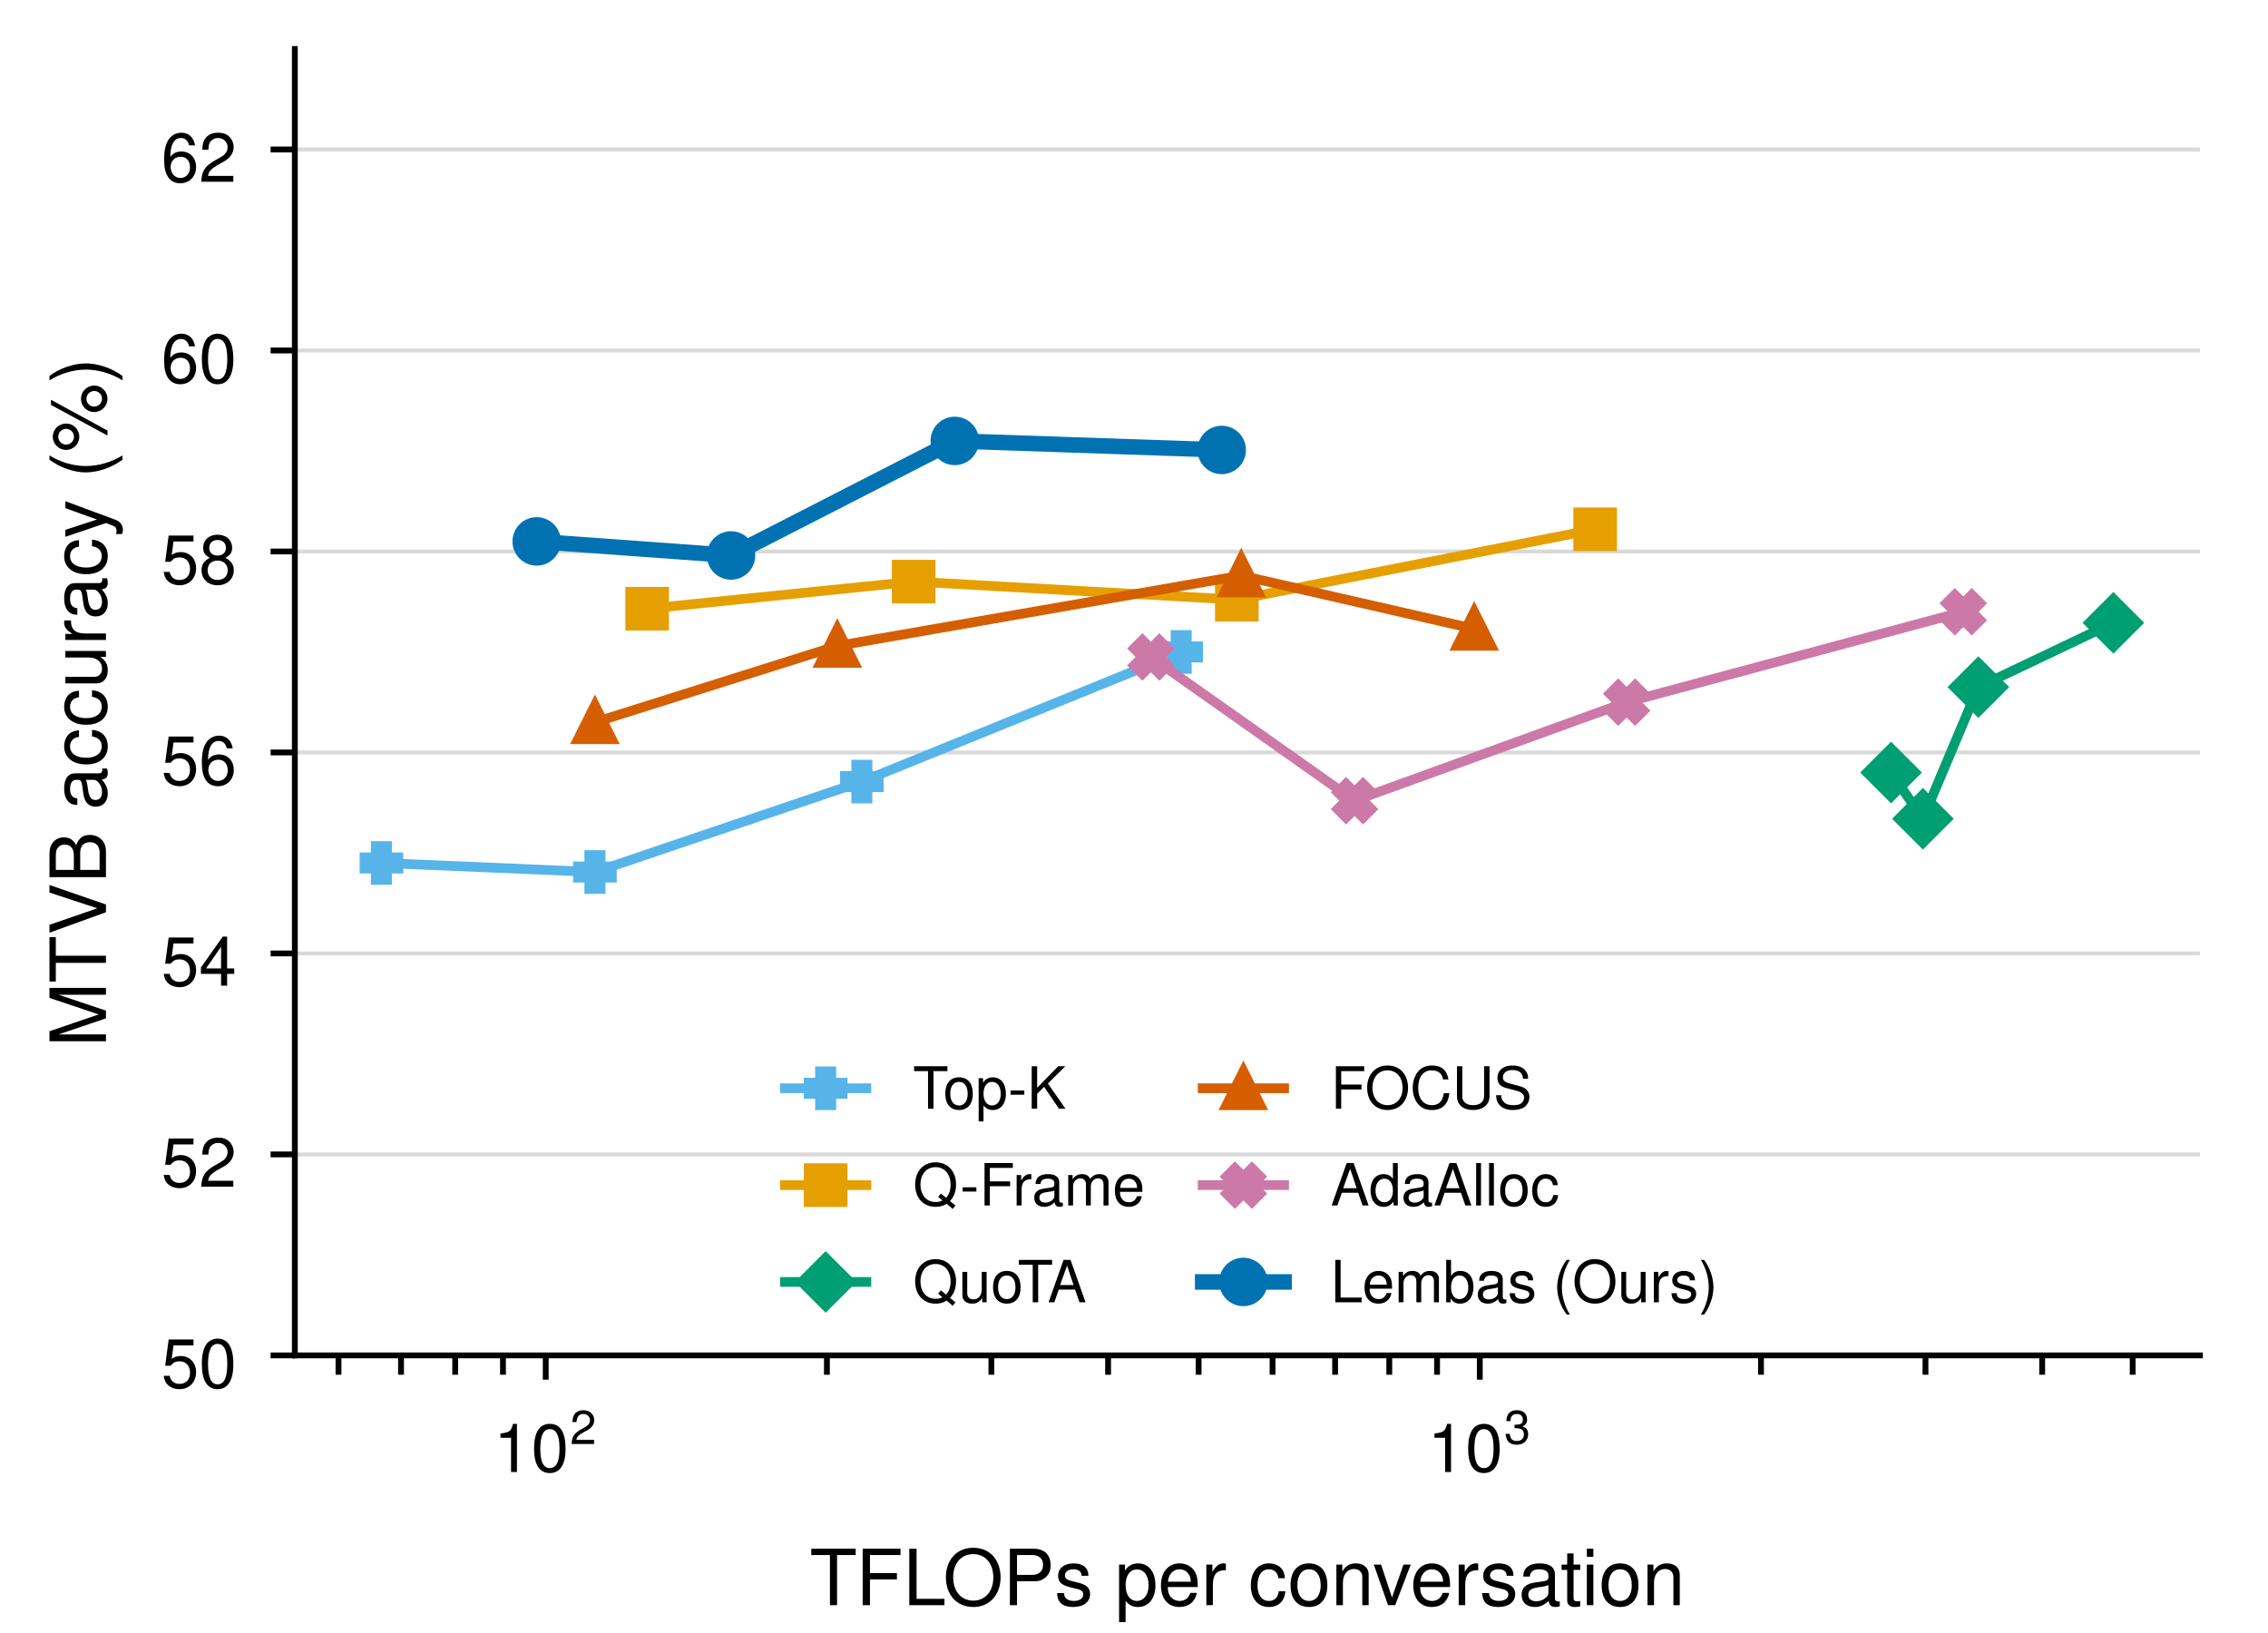
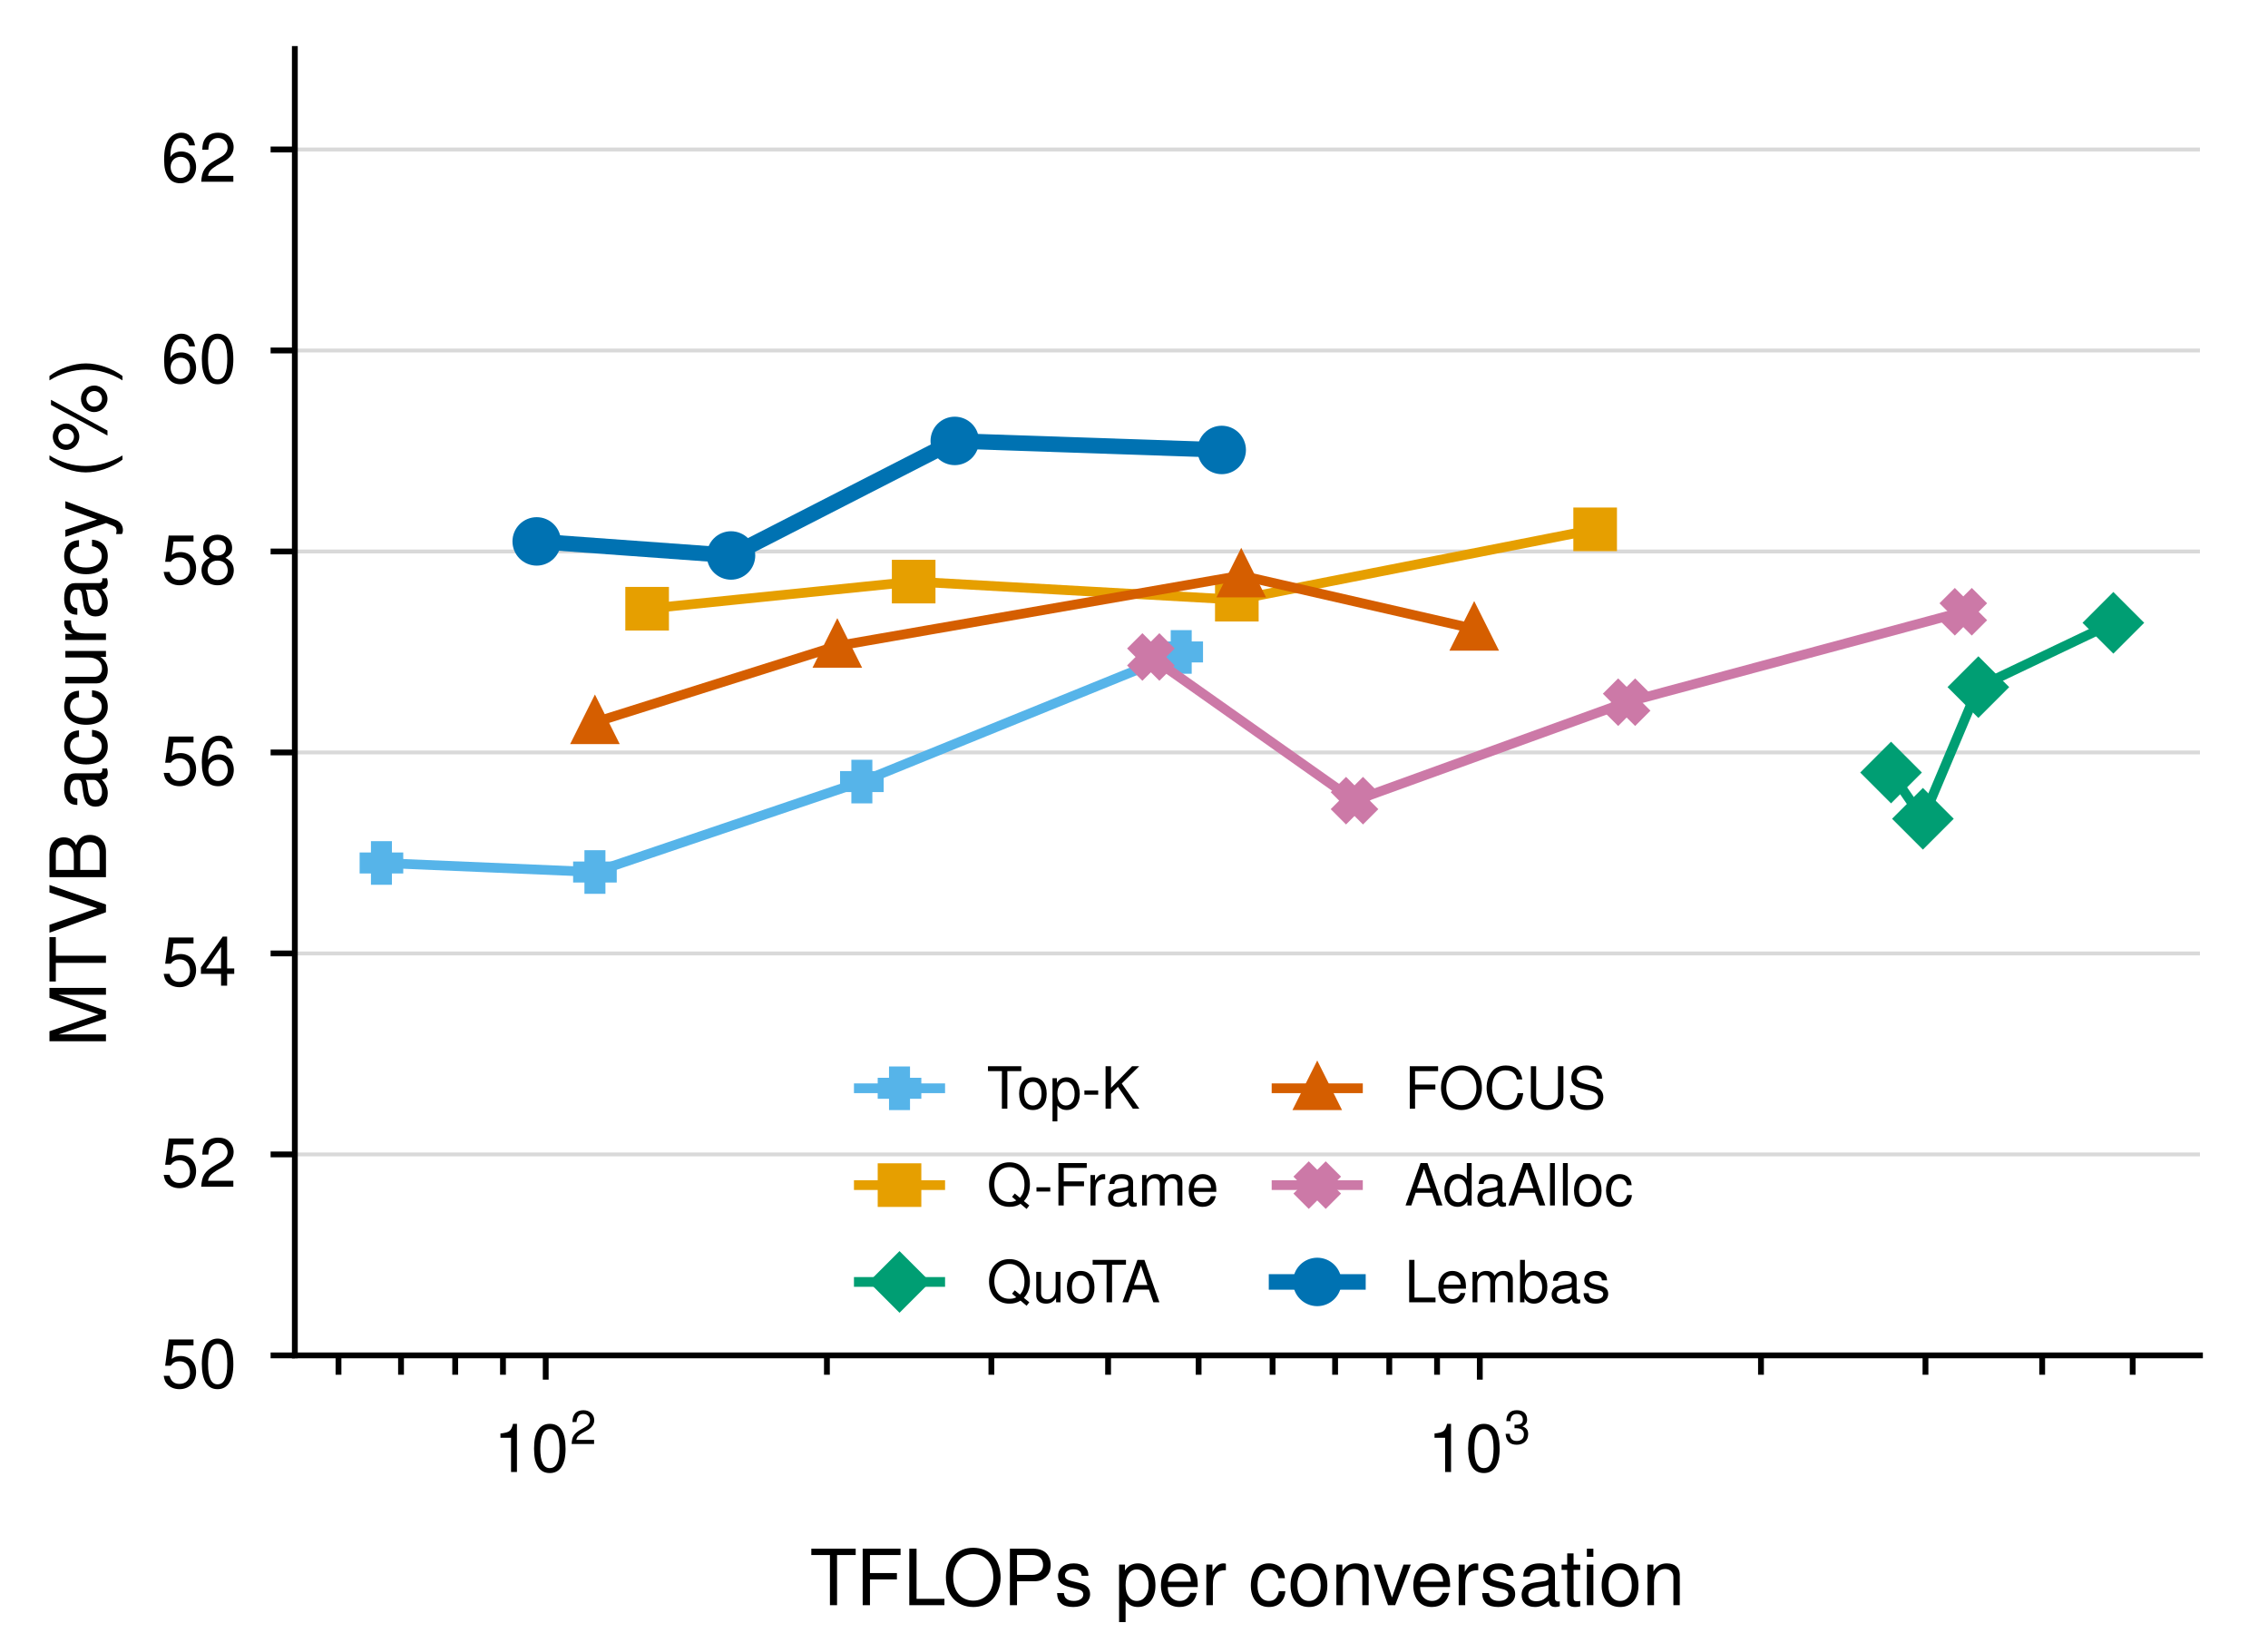
<svg xmlns="http://www.w3.org/2000/svg" xmlns:xlink="http://www.w3.org/1999/xlink" width="234pt" height="168.48pt" viewBox="0 0 234 168.48" version="1.1">
  <defs>
    <style type="text/css">*{stroke-linejoin: round; stroke-linecap: butt}</style>
  </defs>
  <g id="figure_1">
    <g id="patch_1">
      <path d="M 0 168.48  L 234 168.48  L 234 0  L 0 0  z " style="fill: #ffffff" />
    </g>
    <g id="axes_1">
      <g id="patch_2">
        <path d="M 30.42 139.838  L 226.98 139.838  L 226.98 5.054  L 30.42 5.054  z " style="fill: #ffffff" />
      </g>
      <g id="matplotlib.axis_1">
        <g id="xtick_1">
          <g id="line2d_1">
            <defs>
-               <path id="mf16105f96f" d="M 0 0  L 0 2.5  " style="stroke: #000000; stroke-width: 0.6" />
+               <path id="m505ddac7dc" d="M 0 0  L 0 2.5  " style="stroke: #000000; stroke-width: 0.6" />
            </defs>
            <g>
-               <use xlink:href="#mf16105f96f" x="56.304" y="139.838" style="stroke: #000000; stroke-width: 0.6" />
+               <use xlink:href="#m505ddac7dc" x="56.304" y="139.838" style="stroke: #000000; stroke-width: 0.6" />
            </g>
          </g>
          <g id="text_1">
            <g transform="translate(50.91418 152.5024)">
              <text>
                <tspan x="0" y="-0.631" style="font-size: 7px; font-family: 'Helvetica Neue'">1</tspan>
                <tspan x="3.892" y="-0.631" style="font-size: 7px; font-family: 'Helvetica Neue'">0</tspan>
                <tspan x="7.894" y="-3.522" style="font-size: 4.9px; font-family: 'Helvetica Neue'">2</tspan>
              </text>
            </g>
          </g>
        </g>
        <g id="xtick_2">
          <g id="line2d_2">
            <g>
-               <use xlink:href="#mf16105f96f" x="152.678" y="139.838" style="stroke: #000000; stroke-width: 0.6" />
+               <use xlink:href="#m505ddac7dc" x="152.678" y="139.838" style="stroke: #000000; stroke-width: 0.6" />
            </g>
          </g>
          <g id="text_2">
            <g transform="translate(147.2878 152.5024)">
              <text>
                <tspan x="0" y="-0.631" style="font-size: 7px; font-family: 'Helvetica Neue'">1</tspan>
                <tspan x="3.892" y="-0.631" style="font-size: 7px; font-family: 'Helvetica Neue'">0</tspan>
                <tspan x="7.894" y="-3.522" style="font-size: 4.9px; font-family: 'Helvetica Neue'">3</tspan>
              </text>
            </g>
          </g>
        </g>
        <g id="xtick_3">
          <g id="line2d_3">
            <defs>
-               <path id="mc0298c8e52" d="M 0 0  L 0 2  " style="stroke: #000000; stroke-width: 0.6" />
+               <path id="m16c3452052" d="M 0 0  L 0 2  " style="stroke: #000000; stroke-width: 0.6" />
            </defs>
            <g>
-               <use xlink:href="#mc0298c8e52" x="34.924" y="139.838" style="stroke: #000000; stroke-width: 0.6" />
+               <use xlink:href="#m16c3452052" x="34.924" y="139.838" style="stroke: #000000; stroke-width: 0.6" />
            </g>
          </g>
        </g>
        <g id="xtick_4">
          <g id="line2d_4">
            <g>
-               <use xlink:href="#mc0298c8e52" x="41.376" y="139.838" style="stroke: #000000; stroke-width: 0.6" />
+               <use xlink:href="#m16c3452052" x="41.376" y="139.838" style="stroke: #000000; stroke-width: 0.6" />
            </g>
          </g>
        </g>
        <g id="xtick_5">
          <g id="line2d_5">
            <g>
-               <use xlink:href="#mc0298c8e52" x="46.965" y="139.838" style="stroke: #000000; stroke-width: 0.6" />
+               <use xlink:href="#m16c3452052" x="46.965" y="139.838" style="stroke: #000000; stroke-width: 0.6" />
            </g>
          </g>
        </g>
        <g id="xtick_6">
          <g id="line2d_6">
            <g>
-               <use xlink:href="#mc0298c8e52" x="51.894" y="139.838" style="stroke: #000000; stroke-width: 0.6" />
+               <use xlink:href="#m16c3452052" x="51.894" y="139.838" style="stroke: #000000; stroke-width: 0.6" />
            </g>
          </g>
        </g>
        <g id="xtick_7">
          <g id="line2d_7">
            <g>
-               <use xlink:href="#mc0298c8e52" x="85.316" y="139.838" style="stroke: #000000; stroke-width: 0.6" />
+               <use xlink:href="#m16c3452052" x="85.316" y="139.838" style="stroke: #000000; stroke-width: 0.6" />
            </g>
          </g>
        </g>
        <g id="xtick_8">
          <g id="line2d_8">
            <g>
-               <use xlink:href="#mc0298c8e52" x="102.286" y="139.838" style="stroke: #000000; stroke-width: 0.6" />
+               <use xlink:href="#m16c3452052" x="102.286" y="139.838" style="stroke: #000000; stroke-width: 0.6" />
            </g>
          </g>
        </g>
        <g id="xtick_9">
          <g id="line2d_9">
            <g>
-               <use xlink:href="#mc0298c8e52" x="114.327" y="139.838" style="stroke: #000000; stroke-width: 0.6" />
+               <use xlink:href="#m16c3452052" x="114.327" y="139.838" style="stroke: #000000; stroke-width: 0.6" />
            </g>
          </g>
        </g>
        <g id="xtick_10">
          <g id="line2d_10">
            <g>
-               <use xlink:href="#mc0298c8e52" x="123.666" y="139.838" style="stroke: #000000; stroke-width: 0.6" />
+               <use xlink:href="#m16c3452052" x="123.666" y="139.838" style="stroke: #000000; stroke-width: 0.6" />
            </g>
          </g>
        </g>
        <g id="xtick_11">
          <g id="line2d_11">
            <g>
-               <use xlink:href="#mc0298c8e52" x="131.297" y="139.838" style="stroke: #000000; stroke-width: 0.6" />
+               <use xlink:href="#m16c3452052" x="131.297" y="139.838" style="stroke: #000000; stroke-width: 0.6" />
            </g>
          </g>
        </g>
        <g id="xtick_12">
          <g id="line2d_12">
            <g>
-               <use xlink:href="#mc0298c8e52" x="137.749" y="139.838" style="stroke: #000000; stroke-width: 0.6" />
+               <use xlink:href="#m16c3452052" x="137.749" y="139.838" style="stroke: #000000; stroke-width: 0.6" />
            </g>
          </g>
        </g>
        <g id="xtick_13">
          <g id="line2d_13">
            <g>
-               <use xlink:href="#mc0298c8e52" x="143.338" y="139.838" style="stroke: #000000; stroke-width: 0.6" />
+               <use xlink:href="#m16c3452052" x="143.338" y="139.838" style="stroke: #000000; stroke-width: 0.6" />
            </g>
          </g>
        </g>
        <g id="xtick_14">
          <g id="line2d_14">
            <g>
-               <use xlink:href="#mc0298c8e52" x="148.268" y="139.838" style="stroke: #000000; stroke-width: 0.6" />
+               <use xlink:href="#m16c3452052" x="148.268" y="139.838" style="stroke: #000000; stroke-width: 0.6" />
            </g>
          </g>
        </g>
        <g id="xtick_15">
          <g id="line2d_15">
            <g>
-               <use xlink:href="#mc0298c8e52" x="181.689" y="139.838" style="stroke: #000000; stroke-width: 0.6" />
+               <use xlink:href="#m16c3452052" x="181.689" y="139.838" style="stroke: #000000; stroke-width: 0.6" />
            </g>
          </g>
        </g>
        <g id="xtick_16">
          <g id="line2d_16">
            <g>
-               <use xlink:href="#mc0298c8e52" x="198.66" y="139.838" style="stroke: #000000; stroke-width: 0.6" />
+               <use xlink:href="#m16c3452052" x="198.66" y="139.838" style="stroke: #000000; stroke-width: 0.6" />
            </g>
          </g>
        </g>
        <g id="xtick_17">
          <g id="line2d_17">
            <g>
-               <use xlink:href="#mc0298c8e52" x="210.701" y="139.838" style="stroke: #000000; stroke-width: 0.6" />
+               <use xlink:href="#m16c3452052" x="210.701" y="139.838" style="stroke: #000000; stroke-width: 0.6" />
            </g>
          </g>
        </g>
        <g id="xtick_18">
          <g id="line2d_18">
            <g>
-               <use xlink:href="#mc0298c8e52" x="220.04" y="139.838" style="stroke: #000000; stroke-width: 0.6" />
+               <use xlink:href="#m16c3452052" x="220.04" y="139.838" style="stroke: #000000; stroke-width: 0.6" />
            </g>
          </g>
        </g>
        <g id="text_3">
          <text style="font-size: 8px; font-family: 'Helvetica Neue', 'Helvetica', 'Arial', 'TeX Gyre Heros', 'Nimbus Sans', 'Liberation Sans', 'DejaVu Sans', sans-serif; text-anchor: middle" x="128.7" y="165.609" transform="rotate(-0 128.7 165.6094)">TFLOPs per conversation</text>
        </g>
      </g>
      <g id="matplotlib.axis_2">
        <g id="ytick_1">
          <g id="line2d_19">
-             <path d="M 30.42 139.838  L 226.98 139.838  " clip-path="url(#p95596667d0)" style="fill: none; stroke: #d9d9d9; stroke-width: 0.4; stroke-linecap: square" />
+             <path d="M 30.42 139.838  L 226.98 139.838  " clip-path="url(#p2329f6e610)" style="fill: none; stroke: #d9d9d9; stroke-width: 0.4; stroke-linecap: square" />
          </g>
          <g id="line2d_20">
            <defs>
-               <path id="m77ddd2b922" d="M 0 0  L -2.5 0  " style="stroke: #000000; stroke-width: 0.6" />
+               <path id="mf5e5343e7e" d="M 0 0  L -2.5 0  " style="stroke: #000000; stroke-width: 0.6" />
            </defs>
            <g>
-               <use xlink:href="#m77ddd2b922" x="30.42" y="139.838" style="stroke: #000000; stroke-width: 0.6" />
+               <use xlink:href="#mf5e5343e7e" x="30.42" y="139.838" style="stroke: #000000; stroke-width: 0.6" />
            </g>
          </g>
          <g id="text_4">
            <text style="font-size: 7px; font-family: 'Helvetica Neue', 'Helvetica', 'Arial', 'TeX Gyre Heros', 'Nimbus Sans', 'Liberation Sans', 'DejaVu Sans', sans-serif; text-anchor: end" x="24.42" y="143.17" transform="rotate(-0 24.42 143.1704)">50</text>
          </g>
        </g>
        <g id="ytick_2">
          <g id="line2d_21">
-             <path d="M 30.42 119.102  L 226.98 119.102  " clip-path="url(#p95596667d0)" style="fill: none; stroke: #d9d9d9; stroke-width: 0.4; stroke-linecap: square" />
+             <path d="M 30.42 119.102  L 226.98 119.102  " clip-path="url(#p2329f6e610)" style="fill: none; stroke: #d9d9d9; stroke-width: 0.4; stroke-linecap: square" />
          </g>
          <g id="line2d_22">
            <g>
-               <use xlink:href="#m77ddd2b922" x="30.42" y="119.102" style="stroke: #000000; stroke-width: 0.6" />
+               <use xlink:href="#mf5e5343e7e" x="30.42" y="119.102" style="stroke: #000000; stroke-width: 0.6" />
            </g>
          </g>
          <g id="text_5">
            <text style="font-size: 7px; font-family: 'Helvetica Neue', 'Helvetica', 'Arial', 'TeX Gyre Heros', 'Nimbus Sans', 'Liberation Sans', 'DejaVu Sans', sans-serif; text-anchor: end" x="24.42" y="122.434" transform="rotate(-0 24.42 122.4344)">52</text>
          </g>
        </g>
        <g id="ytick_3">
          <g id="line2d_23">
-             <path d="M 30.42 98.366  L 226.98 98.366  " clip-path="url(#p95596667d0)" style="fill: none; stroke: #d9d9d9; stroke-width: 0.4; stroke-linecap: square" />
+             <path d="M 30.42 98.366  L 226.98 98.366  " clip-path="url(#p2329f6e610)" style="fill: none; stroke: #d9d9d9; stroke-width: 0.4; stroke-linecap: square" />
          </g>
          <g id="line2d_24">
            <g>
-               <use xlink:href="#m77ddd2b922" x="30.42" y="98.366" style="stroke: #000000; stroke-width: 0.6" />
+               <use xlink:href="#mf5e5343e7e" x="30.42" y="98.366" style="stroke: #000000; stroke-width: 0.6" />
            </g>
          </g>
          <g id="text_6">
            <text style="font-size: 7px; font-family: 'Helvetica Neue', 'Helvetica', 'Arial', 'TeX Gyre Heros', 'Nimbus Sans', 'Liberation Sans', 'DejaVu Sans', sans-serif; text-anchor: end" x="24.42" y="101.698" transform="rotate(-0 24.42 101.6984)">54</text>
          </g>
        </g>
        <g id="ytick_4">
          <g id="line2d_25">
-             <path d="M 30.42 77.63  L 226.98 77.63  " clip-path="url(#p95596667d0)" style="fill: none; stroke: #d9d9d9; stroke-width: 0.4; stroke-linecap: square" />
+             <path d="M 30.42 77.63  L 226.98 77.63  " clip-path="url(#p2329f6e610)" style="fill: none; stroke: #d9d9d9; stroke-width: 0.4; stroke-linecap: square" />
          </g>
          <g id="line2d_26">
            <g>
-               <use xlink:href="#m77ddd2b922" x="30.42" y="77.63" style="stroke: #000000; stroke-width: 0.6" />
+               <use xlink:href="#mf5e5343e7e" x="30.42" y="77.63" style="stroke: #000000; stroke-width: 0.6" />
            </g>
          </g>
          <g id="text_7">
            <text style="font-size: 7px; font-family: 'Helvetica Neue', 'Helvetica', 'Arial', 'TeX Gyre Heros', 'Nimbus Sans', 'Liberation Sans', 'DejaVu Sans', sans-serif; text-anchor: end" x="24.42" y="80.962" transform="rotate(-0 24.42 80.9624)">56</text>
          </g>
        </g>
        <g id="ytick_5">
          <g id="line2d_27">
-             <path d="M 30.42 56.894  L 226.98 56.894  " clip-path="url(#p95596667d0)" style="fill: none; stroke: #d9d9d9; stroke-width: 0.4; stroke-linecap: square" />
+             <path d="M 30.42 56.894  L 226.98 56.894  " clip-path="url(#p2329f6e610)" style="fill: none; stroke: #d9d9d9; stroke-width: 0.4; stroke-linecap: square" />
          </g>
          <g id="line2d_28">
            <g>
-               <use xlink:href="#m77ddd2b922" x="30.42" y="56.894" style="stroke: #000000; stroke-width: 0.6" />
+               <use xlink:href="#mf5e5343e7e" x="30.42" y="56.894" style="stroke: #000000; stroke-width: 0.6" />
            </g>
          </g>
          <g id="text_8">
            <text style="font-size: 7px; font-family: 'Helvetica Neue', 'Helvetica', 'Arial', 'TeX Gyre Heros', 'Nimbus Sans', 'Liberation Sans', 'DejaVu Sans', sans-serif; text-anchor: end" x="24.42" y="60.226" transform="rotate(-0 24.42 60.2264)">58</text>
          </g>
        </g>
        <g id="ytick_6">
          <g id="line2d_29">
-             <path d="M 30.42 36.158  L 226.98 36.158  " clip-path="url(#p95596667d0)" style="fill: none; stroke: #d9d9d9; stroke-width: 0.4; stroke-linecap: square" />
+             <path d="M 30.42 36.158  L 226.98 36.158  " clip-path="url(#p2329f6e610)" style="fill: none; stroke: #d9d9d9; stroke-width: 0.4; stroke-linecap: square" />
          </g>
          <g id="line2d_30">
            <g>
-               <use xlink:href="#m77ddd2b922" x="30.42" y="36.158" style="stroke: #000000; stroke-width: 0.6" />
+               <use xlink:href="#mf5e5343e7e" x="30.42" y="36.158" style="stroke: #000000; stroke-width: 0.6" />
            </g>
          </g>
          <g id="text_9">
            <text style="font-size: 7px; font-family: 'Helvetica Neue', 'Helvetica', 'Arial', 'TeX Gyre Heros', 'Nimbus Sans', 'Liberation Sans', 'DejaVu Sans', sans-serif; text-anchor: end" x="24.42" y="39.49" transform="rotate(-0 24.42 39.4904)">60</text>
          </g>
        </g>
        <g id="ytick_7">
          <g id="line2d_31">
-             <path d="M 30.42 15.422  L 226.98 15.422  " clip-path="url(#p95596667d0)" style="fill: none; stroke: #d9d9d9; stroke-width: 0.4; stroke-linecap: square" />
+             <path d="M 30.42 15.422  L 226.98 15.422  " clip-path="url(#p2329f6e610)" style="fill: none; stroke: #d9d9d9; stroke-width: 0.4; stroke-linecap: square" />
          </g>
          <g id="line2d_32">
            <g>
-               <use xlink:href="#m77ddd2b922" x="30.42" y="15.422" style="stroke: #000000; stroke-width: 0.6" />
+               <use xlink:href="#mf5e5343e7e" x="30.42" y="15.422" style="stroke: #000000; stroke-width: 0.6" />
            </g>
          </g>
          <g id="text_10">
            <text style="font-size: 7px; font-family: 'Helvetica Neue', 'Helvetica', 'Arial', 'TeX Gyre Heros', 'Nimbus Sans', 'Liberation Sans', 'DejaVu Sans', sans-serif; text-anchor: end" x="24.42" y="18.754" transform="rotate(-0 24.42 18.7544)">62</text>
          </g>
        </g>
        <g id="text_11">
          <text style="font-size: 8px; font-family: 'Helvetica Neue', 'Helvetica', 'Arial', 'TeX Gyre Heros', 'Nimbus Sans', 'Liberation Sans', 'DejaVu Sans', sans-serif; text-anchor: middle" x="10.933" y="72.446" transform="rotate(-90 10.93287 72.4464)">MTVB accuracy (%)</text>
        </g>
      </g>
      <g id="line2d_33">
-         <path d="M 39.355 89.035  L 61.382 89.968  L 88.922 80.637  L 121.871 67.262  " clip-path="url(#p95596667d0)" style="fill: none; stroke: #56b4e9; stroke-linecap: square" />
-         <defs>
-           <path id="m77ffe0a151" d="M -0.583 1.75  L 0.583 1.75  L 0.583 0.583  L 1.75 0.583  L 1.75 -0.583  L 0.583 -0.583  L 0.583 -1.75  L -0.583 -1.75  L -0.583 -0.583  L -1.75 -0.583  L -1.75 0.583  L -0.583 0.583  z " style="stroke: #56b4e9; stroke-linejoin: miter" />
-         </defs>
-         <g clip-path="url(#p95596667d0)">
-           <use xlink:href="#m77ffe0a151" x="39.355" y="89.035" style="fill: #56b4e9; stroke: #56b4e9; stroke-linejoin: miter" />
-           <use xlink:href="#m77ffe0a151" x="61.382" y="89.968" style="fill: #56b4e9; stroke: #56b4e9; stroke-linejoin: miter" />
-           <use xlink:href="#m77ffe0a151" x="88.922" y="80.637" style="fill: #56b4e9; stroke: #56b4e9; stroke-linejoin: miter" />
-           <use xlink:href="#m77ffe0a151" x="121.871" y="67.262" style="fill: #56b4e9; stroke: #56b4e9; stroke-linejoin: miter" />
+         <path d="M 39.355 89.035  L 61.382 89.968  L 88.922 80.637  L 121.871 67.262  " clip-path="url(#p2329f6e610)" style="fill: none; stroke: #56b4e9; stroke-linecap: square" />
+         <defs>
+           <path id="m1899362d3e" d="M -0.583 1.75  L 0.583 1.75  L 0.583 0.583  L 1.75 0.583  L 1.75 -0.583  L 0.583 -0.583  L 0.583 -1.75  L -0.583 -1.75  L -0.583 -0.583  L -1.75 -0.583  L -1.75 0.583  L -0.583 0.583  z " style="stroke: #56b4e9; stroke-linejoin: miter" />
+         </defs>
+         <g clip-path="url(#p2329f6e610)">
+           <use xlink:href="#m1899362d3e" x="39.355" y="89.035" style="fill: #56b4e9; stroke: #56b4e9; stroke-linejoin: miter" />
+           <use xlink:href="#m1899362d3e" x="61.382" y="89.968" style="fill: #56b4e9; stroke: #56b4e9; stroke-linejoin: miter" />
+           <use xlink:href="#m1899362d3e" x="88.922" y="80.637" style="fill: #56b4e9; stroke: #56b4e9; stroke-linejoin: miter" />
+           <use xlink:href="#m1899362d3e" x="121.871" y="67.262" style="fill: #56b4e9; stroke: #56b4e9; stroke-linejoin: miter" />
        </g>
      </g>
      <g id="line2d_34">
-         <path d="M 66.767 62.804  L 94.268 60.005  L 127.61 61.871  L 164.579 54.613  " clip-path="url(#p95596667d0)" style="fill: none; stroke: #e69f00; stroke-linecap: square" />
-         <defs>
-           <path id="m44f726f4c8" d="M -1.75 1.75  L 1.75 1.75  L 1.75 -1.75  L -1.75 -1.75  z " style="stroke: #e69f00; stroke-linejoin: miter" />
-         </defs>
-         <g clip-path="url(#p95596667d0)">
-           <use xlink:href="#m44f726f4c8" x="66.767" y="62.804" style="fill: #e69f00; stroke: #e69f00; stroke-linejoin: miter" />
-           <use xlink:href="#m44f726f4c8" x="94.268" y="60.005" style="fill: #e69f00; stroke: #e69f00; stroke-linejoin: miter" />
-           <use xlink:href="#m44f726f4c8" x="127.61" y="61.871" style="fill: #e69f00; stroke: #e69f00; stroke-linejoin: miter" />
-           <use xlink:href="#m44f726f4c8" x="164.579" y="54.613" style="fill: #e69f00; stroke: #e69f00; stroke-linejoin: miter" />
+         <path d="M 66.767 62.804  L 94.268 60.005  L 127.61 61.871  L 164.579 54.613  " clip-path="url(#p2329f6e610)" style="fill: none; stroke: #e69f00; stroke-linecap: square" />
+         <defs>
+           <path id="mc3b5f62f31" d="M -1.75 1.75  L 1.75 1.75  L 1.75 -1.75  L -1.75 -1.75  z " style="stroke: #e69f00; stroke-linejoin: miter" />
+         </defs>
+         <g clip-path="url(#p2329f6e610)">
+           <use xlink:href="#mc3b5f62f31" x="66.767" y="62.804" style="fill: #e69f00; stroke: #e69f00; stroke-linejoin: miter" />
+           <use xlink:href="#mc3b5f62f31" x="94.268" y="60.005" style="fill: #e69f00; stroke: #e69f00; stroke-linejoin: miter" />
+           <use xlink:href="#mc3b5f62f31" x="127.61" y="61.871" style="fill: #e69f00; stroke: #e69f00; stroke-linejoin: miter" />
+           <use xlink:href="#mc3b5f62f31" x="164.579" y="54.613" style="fill: #e69f00; stroke: #e69f00; stroke-linejoin: miter" />
        </g>
      </g>
      <g id="line2d_35">
-         <path d="M 195.108 79.704  L 198.394 84.473  L 204.117 70.891  L 218.045 64.256  " clip-path="url(#p95596667d0)" style="fill: none; stroke: #009e73; stroke-linecap: square" />
-         <defs>
-           <path id="mf9a91a7696" d="M -0 2.475  L 2.475 0  L 0 -2.475  L -2.475 -0  z " style="stroke: #009e73; stroke-linejoin: miter" />
-         </defs>
-         <g clip-path="url(#p95596667d0)">
-           <use xlink:href="#mf9a91a7696" x="195.108" y="79.704" style="fill: #009e73; stroke: #009e73; stroke-linejoin: miter" />
-           <use xlink:href="#mf9a91a7696" x="198.394" y="84.473" style="fill: #009e73; stroke: #009e73; stroke-linejoin: miter" />
-           <use xlink:href="#mf9a91a7696" x="204.117" y="70.891" style="fill: #009e73; stroke: #009e73; stroke-linejoin: miter" />
-           <use xlink:href="#mf9a91a7696" x="218.045" y="64.256" style="fill: #009e73; stroke: #009e73; stroke-linejoin: miter" />
+         <path d="M 195.108 79.704  L 198.394 84.473  L 204.117 70.891  L 218.045 64.256  " clip-path="url(#p2329f6e610)" style="fill: none; stroke: #009e73; stroke-linecap: square" />
+         <defs>
+           <path id="ma94fb904f7" d="M -0 2.475  L 2.475 0  L 0 -2.475  L -2.475 -0  z " style="stroke: #009e73; stroke-linejoin: miter" />
+         </defs>
+         <g clip-path="url(#p2329f6e610)">
+           <use xlink:href="#ma94fb904f7" x="195.108" y="79.704" style="fill: #009e73; stroke: #009e73; stroke-linejoin: miter" />
+           <use xlink:href="#ma94fb904f7" x="198.394" y="84.473" style="fill: #009e73; stroke: #009e73; stroke-linejoin: miter" />
+           <use xlink:href="#ma94fb904f7" x="204.117" y="70.891" style="fill: #009e73; stroke: #009e73; stroke-linejoin: miter" />
+           <use xlink:href="#ma94fb904f7" x="218.045" y="64.256" style="fill: #009e73; stroke: #009e73; stroke-linejoin: miter" />
        </g>
      </g>
      <g id="line2d_36">
-         <path d="M 61.382 74.52  L 86.39 66.64  L 128.065 59.383  L 152.1 64.878  " clip-path="url(#p95596667d0)" style="fill: none; stroke: #d55e00; stroke-linecap: square" />
-         <defs>
-           <path id="m7020e41f59" d="M 0 -1.75  L -1.75 1.75  L 1.75 1.75  z " style="stroke: #d55e00; stroke-linejoin: miter" />
-         </defs>
-         <g clip-path="url(#p95596667d0)">
-           <use xlink:href="#m7020e41f59" x="61.382" y="74.52" style="fill: #d55e00; stroke: #d55e00; stroke-linejoin: miter" />
-           <use xlink:href="#m7020e41f59" x="86.39" y="66.64" style="fill: #d55e00; stroke: #d55e00; stroke-linejoin: miter" />
-           <use xlink:href="#m7020e41f59" x="128.065" y="59.383" style="fill: #d55e00; stroke: #d55e00; stroke-linejoin: miter" />
-           <use xlink:href="#m7020e41f59" x="152.1" y="64.878" style="fill: #d55e00; stroke: #d55e00; stroke-linejoin: miter" />
+         <path d="M 61.382 74.52  L 86.39 66.64  L 128.065 59.383  L 152.1 64.878  " clip-path="url(#p2329f6e610)" style="fill: none; stroke: #d55e00; stroke-linecap: square" />
+         <defs>
+           <path id="m1a5962d8a6" d="M 0 -1.75  L -1.75 1.75  L 1.75 1.75  z " style="stroke: #d55e00; stroke-linejoin: miter" />
+         </defs>
+         <g clip-path="url(#p2329f6e610)">
+           <use xlink:href="#m1a5962d8a6" x="61.382" y="74.52" style="fill: #d55e00; stroke: #d55e00; stroke-linejoin: miter" />
+           <use xlink:href="#m1a5962d8a6" x="86.39" y="66.64" style="fill: #d55e00; stroke: #d55e00; stroke-linejoin: miter" />
+           <use xlink:href="#m1a5962d8a6" x="128.065" y="59.383" style="fill: #d55e00; stroke: #d55e00; stroke-linejoin: miter" />
+           <use xlink:href="#m1a5962d8a6" x="152.1" y="64.878" style="fill: #d55e00; stroke: #d55e00; stroke-linejoin: miter" />
        </g>
      </g>
      <g id="line2d_37">
-         <path d="M 118.742 67.781  L 139.752 82.607  L 167.829 72.446  L 202.563 63.115  " clip-path="url(#p95596667d0)" style="fill: none; stroke: #cc79a7; stroke-linecap: square" />
-         <defs>
-           <path id="m31673c7334" d="M -0.875 1.75  L 0 0.875  L 0.875 1.75  L 1.75 0.875  L 0.875 0  L 1.75 -0.875  L 0.875 -1.75  L 0 -0.875  L -0.875 -1.75  L -1.75 -0.875  L -0.875 0  L -1.75 0.875  z " style="stroke: #cc79a7; stroke-linejoin: miter" />
-         </defs>
-         <g clip-path="url(#p95596667d0)">
-           <use xlink:href="#m31673c7334" x="118.742" y="67.781" style="fill: #cc79a7; stroke: #cc79a7; stroke-linejoin: miter" />
-           <use xlink:href="#m31673c7334" x="139.752" y="82.607" style="fill: #cc79a7; stroke: #cc79a7; stroke-linejoin: miter" />
-           <use xlink:href="#m31673c7334" x="167.829" y="72.446" style="fill: #cc79a7; stroke: #cc79a7; stroke-linejoin: miter" />
-           <use xlink:href="#m31673c7334" x="202.563" y="63.115" style="fill: #cc79a7; stroke: #cc79a7; stroke-linejoin: miter" />
+         <path d="M 118.742 67.781  L 139.752 82.607  L 167.829 72.446  L 202.563 63.115  " clip-path="url(#p2329f6e610)" style="fill: none; stroke: #cc79a7; stroke-linecap: square" />
+         <defs>
+           <path id="m2f2b4bb60e" d="M -0.875 1.75  L 0 0.875  L 0.875 1.75  L 1.75 0.875  L 0.875 0  L 1.75 -0.875  L 0.875 -1.75  L 0 -0.875  L -0.875 -1.75  L -1.75 -0.875  L -0.875 0  L -1.75 0.875  z " style="stroke: #cc79a7; stroke-linejoin: miter" />
+         </defs>
+         <g clip-path="url(#p2329f6e610)">
+           <use xlink:href="#m2f2b4bb60e" x="118.742" y="67.781" style="fill: #cc79a7; stroke: #cc79a7; stroke-linejoin: miter" />
+           <use xlink:href="#m2f2b4bb60e" x="139.752" y="82.607" style="fill: #cc79a7; stroke: #cc79a7; stroke-linejoin: miter" />
+           <use xlink:href="#m2f2b4bb60e" x="167.829" y="72.446" style="fill: #cc79a7; stroke: #cc79a7; stroke-linejoin: miter" />
+           <use xlink:href="#m2f2b4bb60e" x="202.563" y="63.115" style="fill: #cc79a7; stroke: #cc79a7; stroke-linejoin: miter" />
        </g>
      </g>
      <g id="patch_3">
        <path d="M 30.42 139.838  L 30.42 5.054  " style="fill: none; stroke: #000000; stroke-width: 0.6; stroke-linejoin: miter; stroke-linecap: square" />
      </g>
      <g id="patch_4">
        <path d="M 30.42 139.838  L 226.98 139.838  " style="fill: none; stroke: #000000; stroke-width: 0.6; stroke-linejoin: miter; stroke-linecap: square" />
      </g>
      <g id="line2d_38">
-         <path d="M 55.373 55.858  L 75.423 57.309  L 98.507 45.49  L 126.05 46.423  " clip-path="url(#p95596667d0)" style="fill: none; stroke: #0072b2; stroke-width: 1.6; stroke-linecap: square" />
-         <defs>
-           <path id="me035fe7148" d="M 0 2  C 0.53 2 1.039 1.789 1.414 1.414  C 1.789 1.039 2 0.53 2 0  C 2 -0.53 1.789 -1.039 1.414 -1.414  C 1.039 -1.789 0.53 -2 0 -2  C -0.53 -2 -1.039 -1.789 -1.414 -1.414  C -1.789 -1.039 -2 -0.53 -2 0  C -2 0.53 -1.789 1.039 -1.414 1.414  C -1.039 1.789 -0.53 2 0 2  z " style="stroke: #0072b2" />
-         </defs>
-         <g clip-path="url(#p95596667d0)">
-           <use xlink:href="#me035fe7148" x="55.373" y="55.858" style="fill: #0072b2; stroke: #0072b2" />
-           <use xlink:href="#me035fe7148" x="75.423" y="57.309" style="fill: #0072b2; stroke: #0072b2" />
-           <use xlink:href="#me035fe7148" x="98.507" y="45.49" style="fill: #0072b2; stroke: #0072b2" />
-           <use xlink:href="#me035fe7148" x="126.05" y="46.423" style="fill: #0072b2; stroke: #0072b2" />
+         <path d="M 55.373 55.858  L 75.423 57.309  L 98.507 45.49  L 126.05 46.423  " clip-path="url(#p2329f6e610)" style="fill: none; stroke: #0072b2; stroke-width: 1.6; stroke-linecap: square" />
+         <defs>
+           <path id="m9aec1b9ec1" d="M 0 2  C 0.53 2 1.039 1.789 1.414 1.414  C 1.789 1.039 2 0.53 2 0  C 2 -0.53 1.789 -1.039 1.414 -1.414  C 1.039 -1.789 0.53 -2 0 -2  C -0.53 -2 -1.039 -1.789 -1.414 -1.414  C -1.789 -1.039 -2 -0.53 -2 0  C -2 0.53 -1.789 1.039 -1.414 1.414  C -1.039 1.789 -0.53 2 0 2  z " style="stroke: #0072b2" />
+         </defs>
+         <g clip-path="url(#p2329f6e610)">
+           <use xlink:href="#m9aec1b9ec1" x="55.373" y="55.858" style="fill: #0072b2; stroke: #0072b2" />
+           <use xlink:href="#m9aec1b9ec1" x="75.423" y="57.309" style="fill: #0072b2; stroke: #0072b2" />
+           <use xlink:href="#m9aec1b9ec1" x="98.507" y="45.49" style="fill: #0072b2; stroke: #0072b2" />
+           <use xlink:href="#m9aec1b9ec1" x="126.05" y="46.423" style="fill: #0072b2; stroke: #0072b2" />
        </g>
      </g>
      <g id="legend_1">
        <g id="line2d_39">
-           <path d="M 80.988 112.28  L 85.188 112.28  L 89.388 112.28  " style="fill: none; stroke: #56b4e9; stroke-linecap: square" />
-           <g>
-             <use xlink:href="#m77ffe0a151" x="85.188" y="112.28" style="fill: #56b4e9; stroke: #56b4e9; stroke-linejoin: miter" />
+           <path d="M 88.607 112.28  L 92.807 112.28  L 97.007 112.28  " style="fill: none; stroke: #56b4e9; stroke-linecap: square" />
+           <g>
+             <use xlink:href="#m1899362d3e" x="92.807" y="112.28" style="fill: #56b4e9; stroke: #56b4e9; stroke-linejoin: miter" />
          </g>
        </g>
        <g id="text_12">
-           <text style="font-size: 6px; font-family: 'Helvetica Neue', 'Helvetica', 'Arial', 'TeX Gyre Heros', 'Nimbus Sans', 'Liberation Sans', 'DejaVu Sans', sans-serif; text-anchor: start" x="94.188" y="114.38" transform="rotate(-0 94.18781 114.3804)">Top-K</text>
+           <text style="font-size: 6px; font-family: 'Helvetica Neue', 'Helvetica', 'Arial', 'TeX Gyre Heros', 'Nimbus Sans', 'Liberation Sans', 'DejaVu Sans', sans-serif; text-anchor: start" x="101.807" y="114.38" transform="rotate(-0 101.8073 114.3804)">Top-K</text>
        </g>
        <g id="line2d_40">
-           <path d="M 80.988 122.27  L 85.188 122.27  L 89.388 122.27  " style="fill: none; stroke: #e69f00; stroke-linecap: square" />
-           <g>
-             <use xlink:href="#m44f726f4c8" x="85.188" y="122.27" style="fill: #e69f00; stroke: #e69f00; stroke-linejoin: miter" />
+           <path d="M 88.607 122.27  L 92.807 122.27  L 97.007 122.27  " style="fill: none; stroke: #e69f00; stroke-linecap: square" />
+           <g>
+             <use xlink:href="#mc3b5f62f31" x="92.807" y="122.27" style="fill: #e69f00; stroke: #e69f00; stroke-linejoin: miter" />
          </g>
        </g>
        <g id="text_13">
-           <text style="font-size: 6px; font-family: 'Helvetica Neue', 'Helvetica', 'Arial', 'TeX Gyre Heros', 'Nimbus Sans', 'Liberation Sans', 'DejaVu Sans', sans-serif; text-anchor: start" x="94.188" y="124.37" transform="rotate(-0 94.18781 124.3704)">Q-Frame</text>
+           <text style="font-size: 6px; font-family: 'Helvetica Neue', 'Helvetica', 'Arial', 'TeX Gyre Heros', 'Nimbus Sans', 'Liberation Sans', 'DejaVu Sans', sans-serif; text-anchor: start" x="101.807" y="124.37" transform="rotate(-0 101.8073 124.3704)">Q-Frame</text>
        </g>
        <g id="line2d_41">
-           <path d="M 80.988 132.26  L 85.188 132.26  L 89.388 132.26  " style="fill: none; stroke: #009e73; stroke-linecap: square" />
-           <g>
-             <use xlink:href="#mf9a91a7696" x="85.188" y="132.26" style="fill: #009e73; stroke: #009e73; stroke-linejoin: miter" />
+           <path d="M 88.607 132.26  L 92.807 132.26  L 97.007 132.26  " style="fill: none; stroke: #009e73; stroke-linecap: square" />
+           <g>
+             <use xlink:href="#ma94fb904f7" x="92.807" y="132.26" style="fill: #009e73; stroke: #009e73; stroke-linejoin: miter" />
          </g>
        </g>
        <g id="text_14">
-           <text style="font-size: 6px; font-family: 'Helvetica Neue', 'Helvetica', 'Arial', 'TeX Gyre Heros', 'Nimbus Sans', 'Liberation Sans', 'DejaVu Sans', sans-serif; text-anchor: start" x="94.188" y="134.36" transform="rotate(-0 94.18781 134.3604)">QuoTA</text>
+           <text style="font-size: 6px; font-family: 'Helvetica Neue', 'Helvetica', 'Arial', 'TeX Gyre Heros', 'Nimbus Sans', 'Liberation Sans', 'DejaVu Sans', sans-serif; text-anchor: start" x="101.807" y="134.36" transform="rotate(-0 101.8073 134.3604)">QuoTA</text>
        </g>
        <g id="line2d_42">
-           <path d="M 124.087 112.28  L 128.287 112.28  L 132.487 112.28  " style="fill: none; stroke: #d55e00; stroke-linecap: square" />
-           <g>
-             <use xlink:href="#m7020e41f59" x="128.287" y="112.28" style="fill: #d55e00; stroke: #d55e00; stroke-linejoin: miter" />
+           <path d="M 131.706 112.28  L 135.906 112.28  L 140.106 112.28  " style="fill: none; stroke: #d55e00; stroke-linecap: square" />
+           <g>
+             <use xlink:href="#m1a5962d8a6" x="135.906" y="112.28" style="fill: #d55e00; stroke: #d55e00; stroke-linejoin: miter" />
          </g>
        </g>
        <g id="text_15">
-           <text style="font-size: 6px; font-family: 'Helvetica Neue', 'Helvetica', 'Arial', 'TeX Gyre Heros', 'Nimbus Sans', 'Liberation Sans', 'DejaVu Sans', sans-serif; text-anchor: start" x="137.287" y="114.38" transform="rotate(-0 137.2866 114.3804)">FOCUS</text>
+           <text style="font-size: 6px; font-family: 'Helvetica Neue', 'Helvetica', 'Arial', 'TeX Gyre Heros', 'Nimbus Sans', 'Liberation Sans', 'DejaVu Sans', sans-serif; text-anchor: start" x="144.906" y="114.38" transform="rotate(-0 144.9061 114.3804)">FOCUS</text>
        </g>
        <g id="line2d_43">
-           <path d="M 124.087 122.27  L 128.287 122.27  L 132.487 122.27  " style="fill: none; stroke: #cc79a7; stroke-linecap: square" />
-           <g>
-             <use xlink:href="#m31673c7334" x="128.287" y="122.27" style="fill: #cc79a7; stroke: #cc79a7; stroke-linejoin: miter" />
+           <path d="M 131.706 122.27  L 135.906 122.27  L 140.106 122.27  " style="fill: none; stroke: #cc79a7; stroke-linecap: square" />
+           <g>
+             <use xlink:href="#m2f2b4bb60e" x="135.906" y="122.27" style="fill: #cc79a7; stroke: #cc79a7; stroke-linejoin: miter" />
          </g>
        </g>
        <g id="text_16">
-           <text style="font-size: 6px; font-family: 'Helvetica Neue', 'Helvetica', 'Arial', 'TeX Gyre Heros', 'Nimbus Sans', 'Liberation Sans', 'DejaVu Sans', sans-serif; text-anchor: start" x="137.287" y="124.37" transform="rotate(-0 137.2866 124.3704)">AdaAlloc</text>
+           <text style="font-size: 6px; font-family: 'Helvetica Neue', 'Helvetica', 'Arial', 'TeX Gyre Heros', 'Nimbus Sans', 'Liberation Sans', 'DejaVu Sans', sans-serif; text-anchor: start" x="144.906" y="124.37" transform="rotate(-0 144.9061 124.3704)">AdaAlloc</text>
        </g>
        <g id="line2d_44">
-           <path d="M 124.087 132.26  L 128.287 132.26  L 132.487 132.26  " style="fill: none; stroke: #0072b2; stroke-width: 1.6; stroke-linecap: square" />
-           <g>
-             <use xlink:href="#me035fe7148" x="128.287" y="132.26" style="fill: #0072b2; stroke: #0072b2" />
+           <path d="M 131.706 132.26  L 135.906 132.26  L 140.106 132.26  " style="fill: none; stroke: #0072b2; stroke-width: 1.6; stroke-linecap: square" />
+           <g>
+             <use xlink:href="#m9aec1b9ec1" x="135.906" y="132.26" style="fill: #0072b2; stroke: #0072b2" />
          </g>
        </g>
        <g id="text_17">
-           <text style="font-size: 6px; font-family: 'Helvetica Neue', 'Helvetica', 'Arial', 'TeX Gyre Heros', 'Nimbus Sans', 'Liberation Sans', 'DejaVu Sans', sans-serif; text-anchor: start" x="137.287" y="134.36" transform="rotate(-0 137.2866 134.3604)">Lembas (Ours)</text>
+           <text style="font-size: 6px; font-family: 'Helvetica Neue', 'Helvetica', 'Arial', 'TeX Gyre Heros', 'Nimbus Sans', 'Liberation Sans', 'DejaVu Sans', sans-serif; text-anchor: start" x="144.906" y="134.36" transform="rotate(-0 144.9061 134.3604)">Lembas</text>
        </g>
      </g>
    </g>
  </g>
  <defs>
-     <clipPath id="p95596667d0">
+     <clipPath id="p2329f6e610">
      <rect x="30.42" y="5.054" width="196.56" height="134.784" />
    </clipPath>
  </defs>
</svg>
